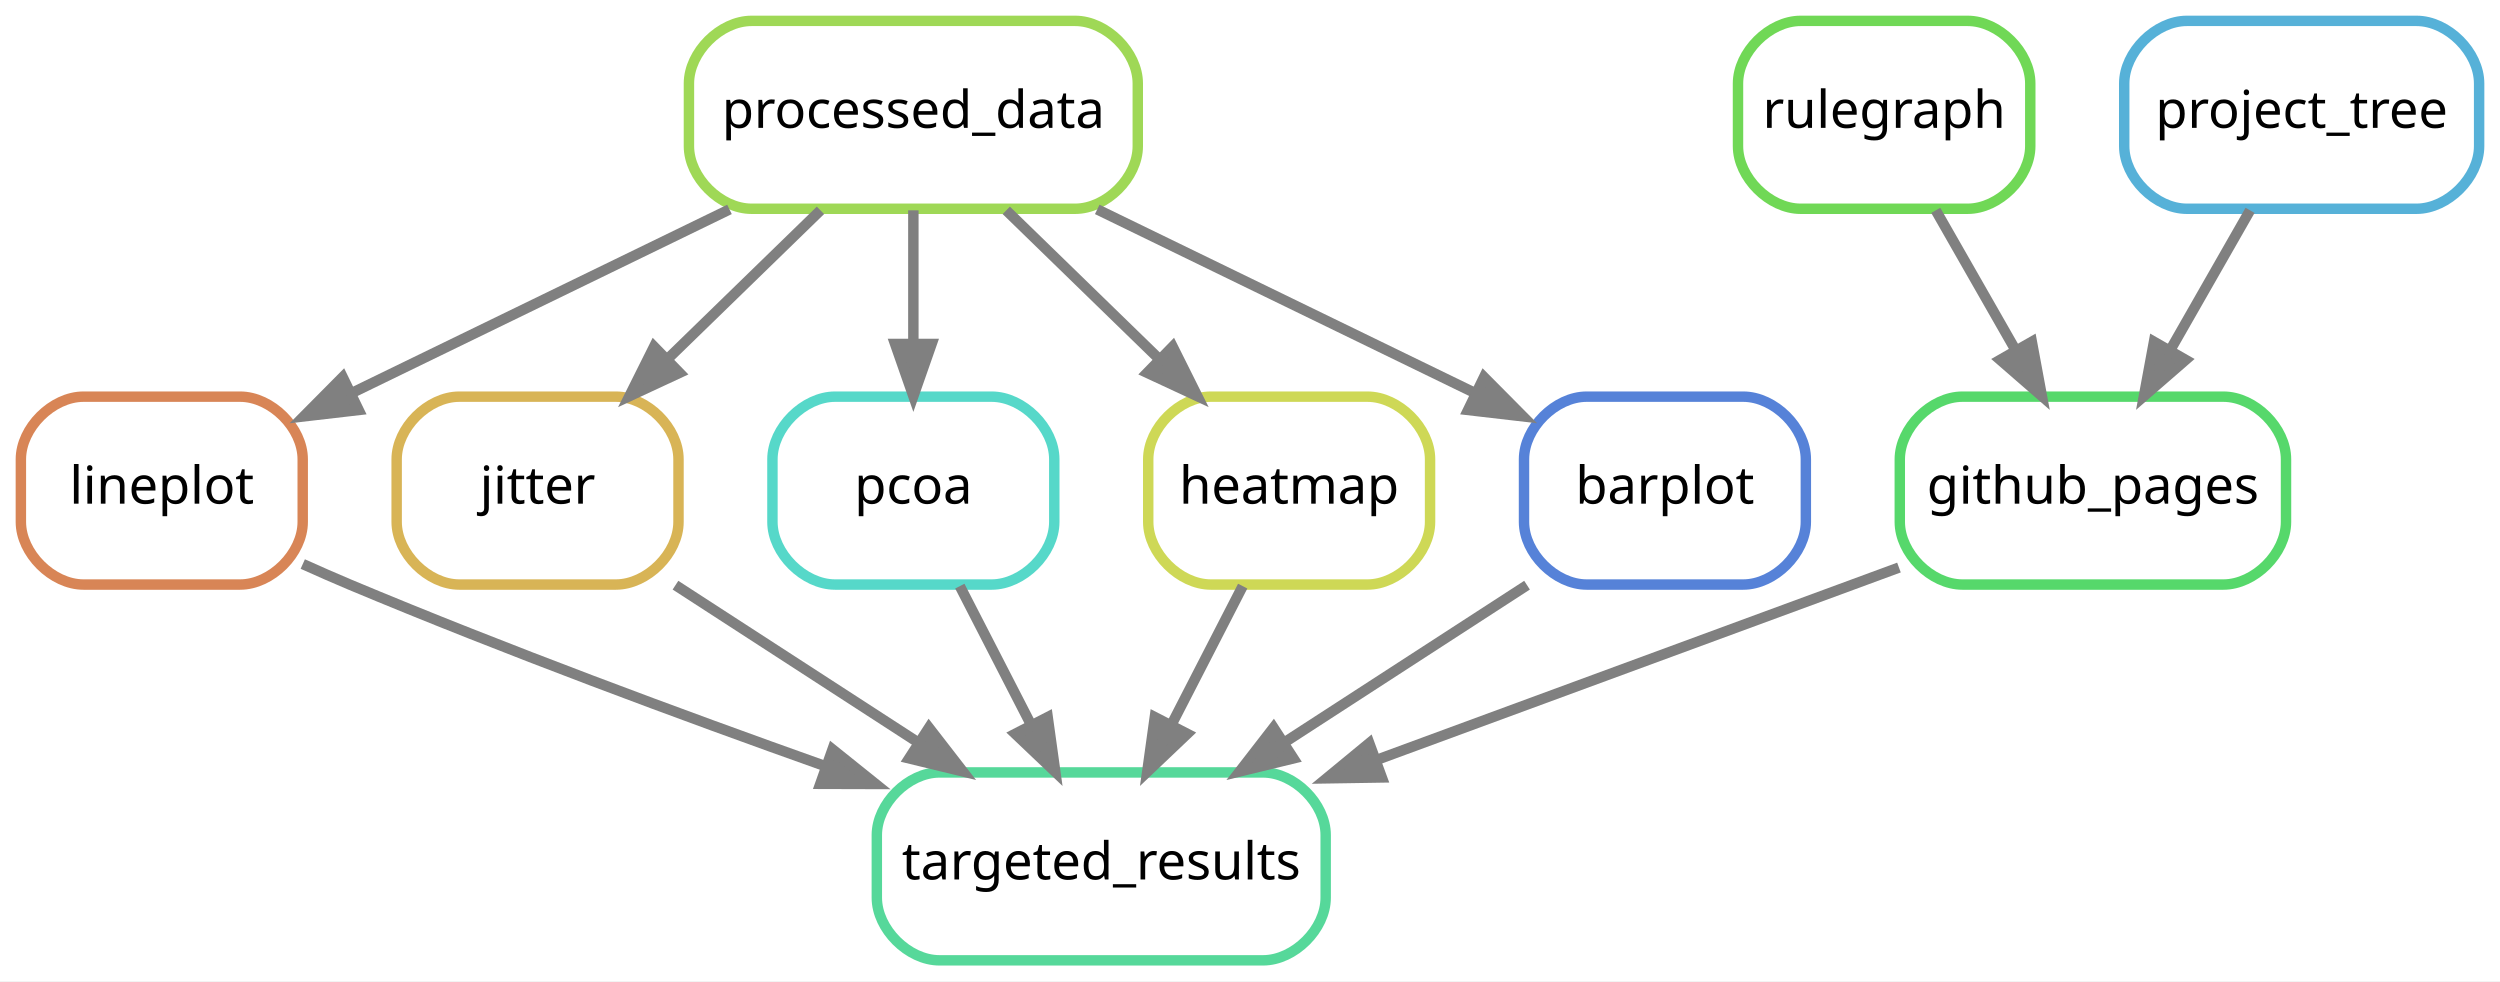
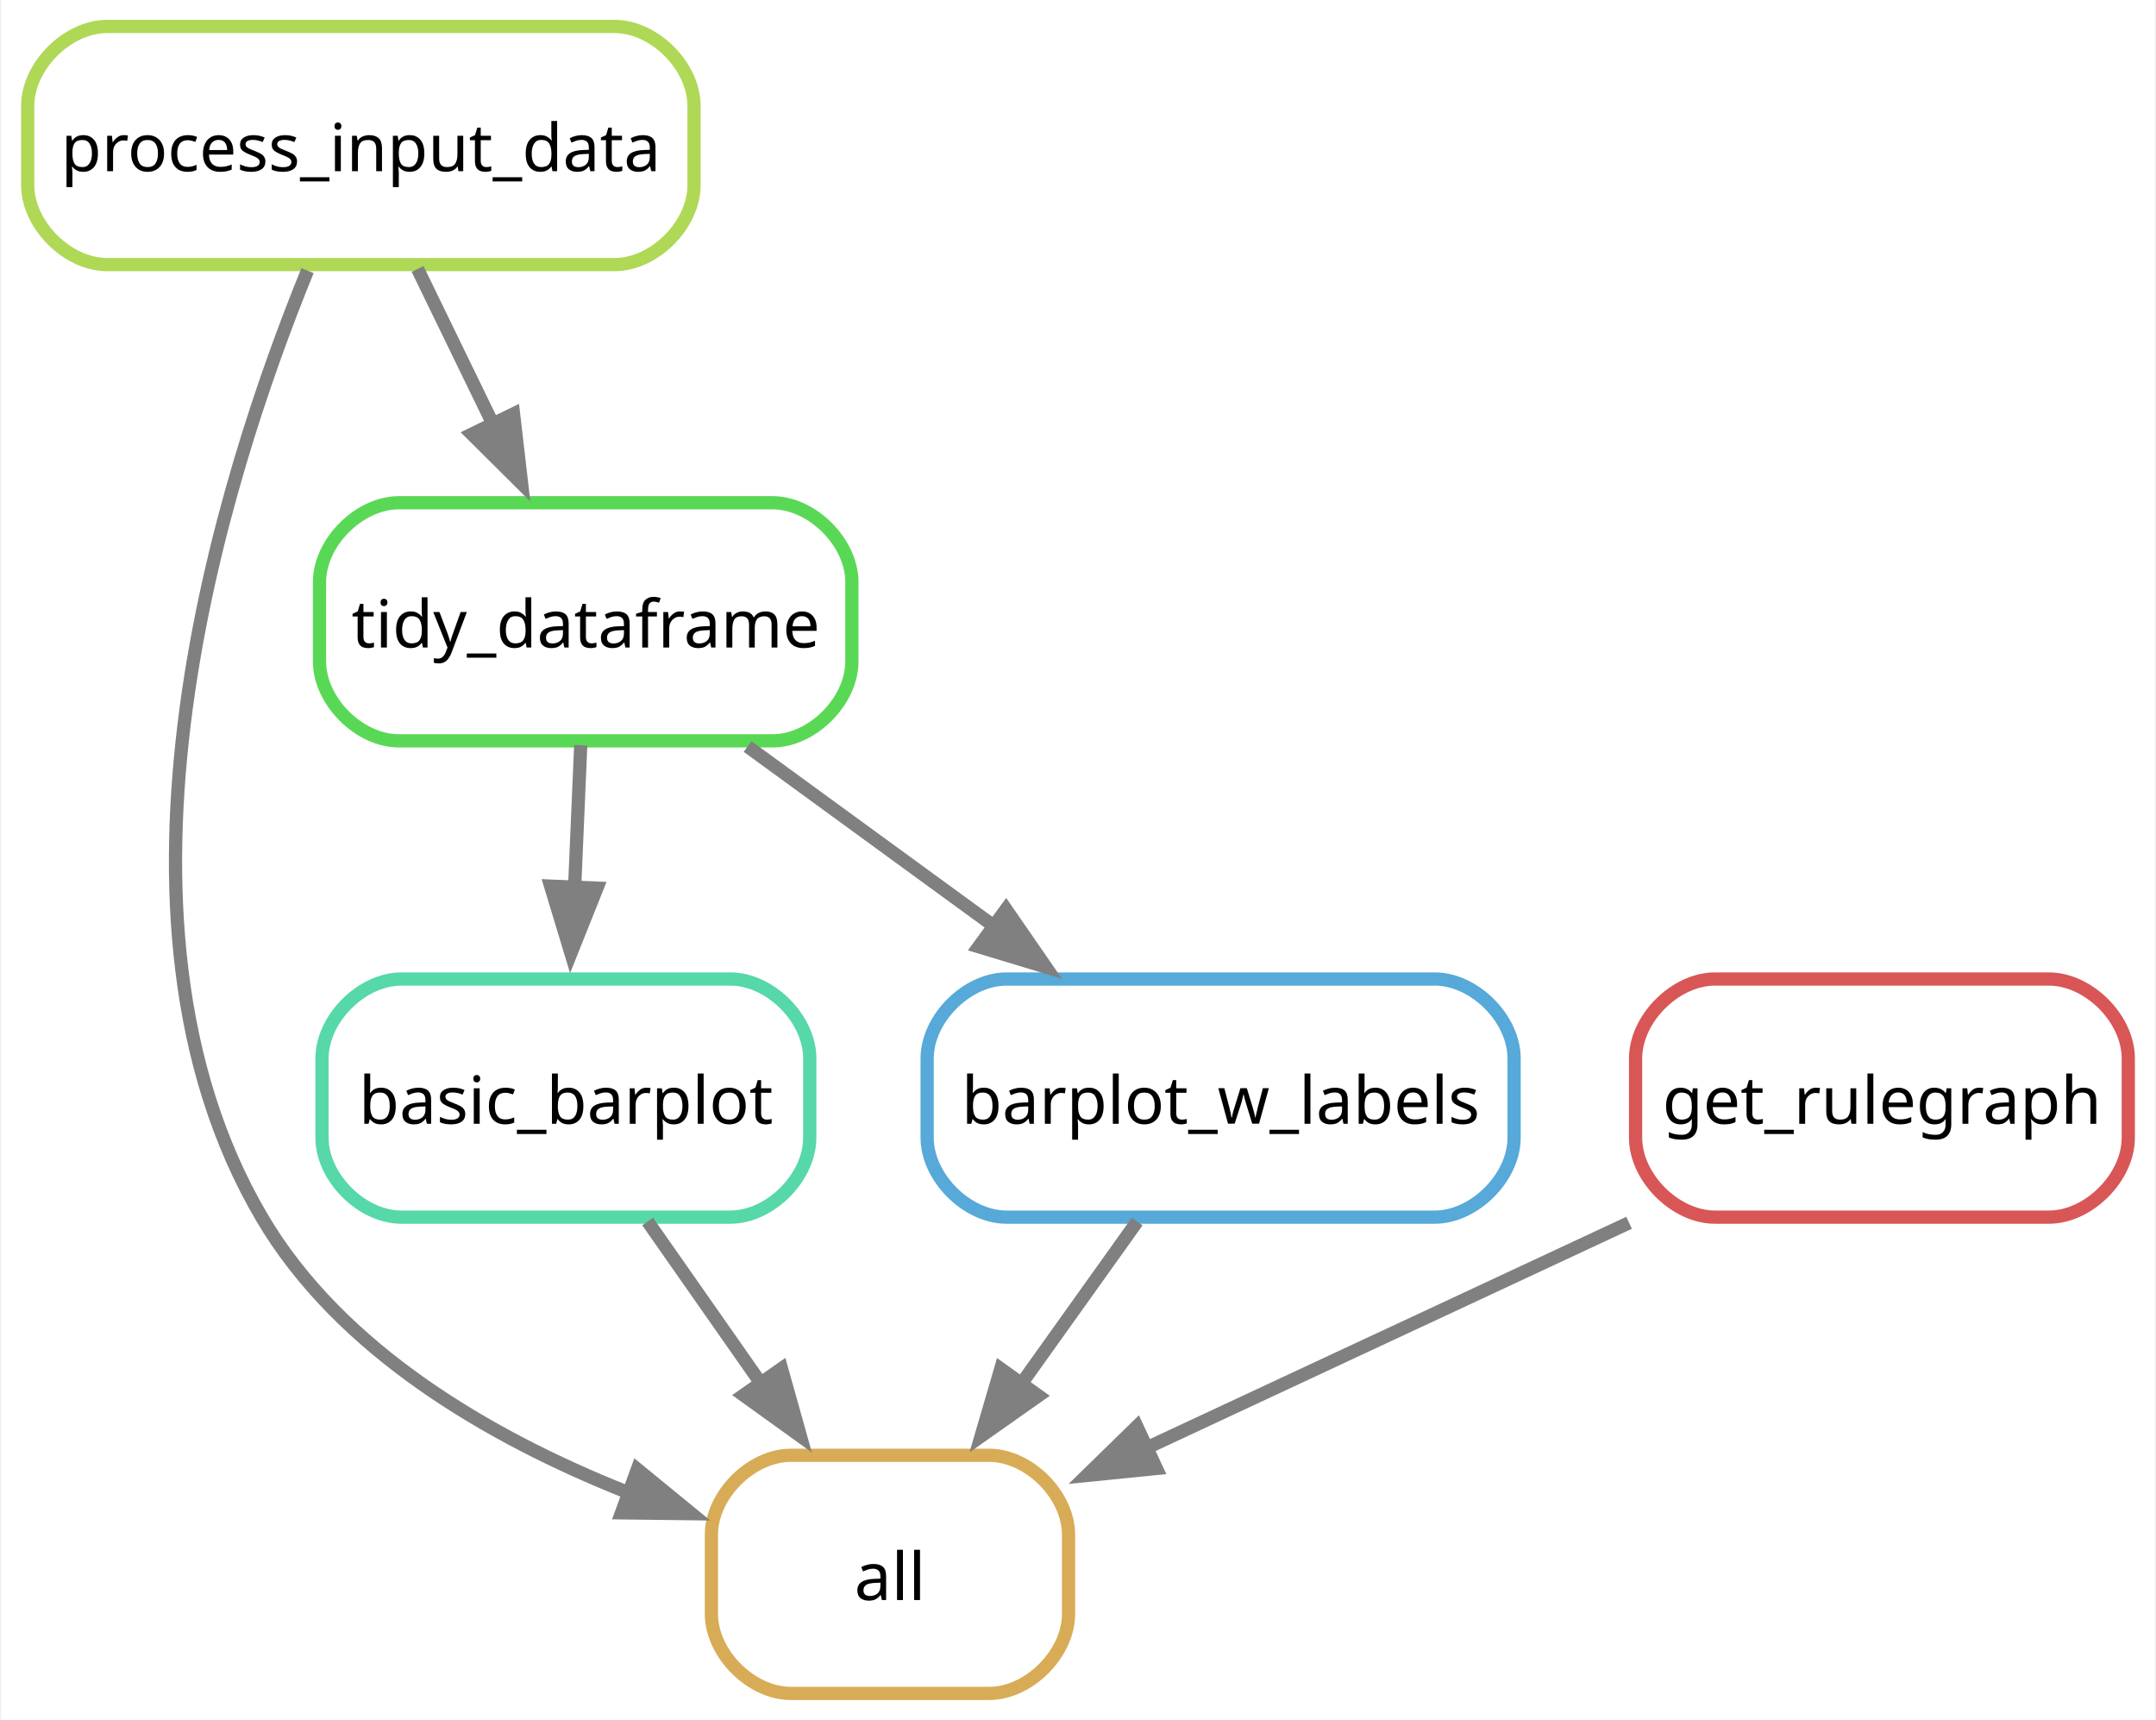
- <svg xmlns="http://www.w3.org/2000/svg" width="479pt" height="188pt" viewBox="0.00 0.00 479.00 188.00">
-   <g id="graph0" class="graph" transform="scale(1 1) rotate(0) translate(4 184)">
-     <polygon fill="white" stroke="none" points="-4,4 -4,-184 475,-184 475,4 -4,4" />
+ <svg xmlns="http://www.w3.org/2000/svg" width="326pt" height="260pt" viewBox="0.00 0.00 325.62 260.00">
+   <g id="graph0" class="graph" transform="scale(1 1) rotate(0) translate(4 256)">
+     <polygon fill="white" stroke="none" points="-4,4 -4,-256 321.62,-256 321.62,4 -4,4" />
    <g id="node1" class="node">
-       <path fill="none" stroke="#56d89a" stroke-width="2" d="M238,-36C238,-36 176,-36 176,-36 170,-36 164,-30 164,-24 164,-24 164,-12 164,-12 164,-6 170,0 176,0 176,0 238,0 238,0 244,0 250,-6 250,-12 250,-12 250,-24 250,-24 250,-30 244,-36 238,-36" />
-       <text text-anchor="middle" x="207" y="-15.5" font-family="sans" font-size="10.00">targeted_results</text>
+       <path fill="none" stroke="#d8ac56" stroke-width="2" d="M145.38,-36C145.38,-36 115.38,-36 115.38,-36 109.38,-36 103.38,-30 103.38,-24 103.38,-24 103.38,-12 103.38,-12 103.38,-6 109.38,0 115.38,0 115.38,0 145.38,0 145.38,0 151.38,0 157.38,-6 157.38,-12 157.38,-12 157.38,-24 157.38,-24 157.38,-30 151.38,-36 145.38,-36" />
+       <text text-anchor="middle" x="130.38" y="-14.12" font-family="sans" font-size="10.00">all</text>
    </g>
    <g id="node2" class="node">
-       <path fill="none" stroke="#d88556" stroke-width="2" d="M42,-108C42,-108 12,-108 12,-108 6,-108 0,-102 0,-96 0,-96 0,-84 0,-84 0,-78 6,-72 12,-72 12,-72 42,-72 42,-72 48,-72 54,-78 54,-84 54,-84 54,-96 54,-96 54,-102 48,-108 42,-108" />
-       <text text-anchor="middle" x="27" y="-87.5" font-family="sans" font-size="10.00">lineplot</text>
+       <path fill="none" stroke="#afd856" stroke-width="2" d="M88.75,-252C88.75,-252 12,-252 12,-252 6,-252 0,-246 0,-240 0,-240 0,-228 0,-228 0,-222 6,-216 12,-216 12,-216 88.75,-216 88.75,-216 94.75,-216 100.75,-222 100.75,-228 100.75,-228 100.75,-240 100.75,-240 100.75,-246 94.75,-252 88.75,-252" />
+       <text text-anchor="middle" x="50.38" y="-230.12" font-family="sans" font-size="10.00">process_input_data</text>
+     </g>
+     <g id="edge3" class="edge">
+       <path fill="none" stroke="grey" stroke-width="2" d="M42.31,-215.09C29.49,-183.7 8.51,-117.75 35.38,-72 47.25,-51.77 69.97,-38.69 90.21,-30.59" />
+       <polygon fill="grey" stroke="grey" stroke-width="2" points="92.18,-33.88 100.38,-27.17 89.78,-27.3 92.18,-33.88" />
+     </g>
+     <g id="node4" class="node">
+       <path fill="none" stroke="#59d856" stroke-width="2" d="M112.62,-180C112.62,-180 56.12,-180 56.12,-180 50.12,-180 44.12,-174 44.12,-168 44.12,-168 44.12,-156 44.12,-156 44.12,-150 50.12,-144 56.12,-144 56.12,-144 112.62,-144 112.62,-144 118.62,-144 124.62,-150 124.62,-156 124.62,-156 124.62,-168 124.62,-168 124.62,-174 118.62,-180 112.62,-180" />
+       <text text-anchor="middle" x="84.38" y="-158.12" font-family="sans" font-size="10.00">tidy_dataframe</text>
+     </g>
+     <g id="edge6" class="edge">
+       <path fill="none" stroke="grey" stroke-width="2" d="M58.95,-215.34C62.31,-208.43 66.25,-200.31 70.02,-192.56" />
+       <polygon fill="grey" stroke="grey" stroke-width="2" points="73.46,-193.43 74.68,-182.9 67.16,-190.37 73.46,-193.43" />
+     </g>
+     <g id="node3" class="node">
+       <path fill="none" stroke="#56d8a9" stroke-width="2" d="M106.25,-108C106.25,-108 56.5,-108 56.5,-108 50.5,-108 44.5,-102 44.5,-96 44.5,-96 44.5,-84 44.5,-84 44.5,-78 50.5,-72 56.5,-72 56.5,-72 106.25,-72 106.25,-72 112.25,-72 118.25,-78 118.25,-84 118.25,-84 118.25,-96 118.25,-96 118.25,-102 112.25,-108 106.25,-108" />
+       <text text-anchor="middle" x="81.38" y="-86.12" font-family="sans" font-size="10.00">basic_barplot</text>
+     </g>
+     <g id="edge2" class="edge">
+       <path fill="none" stroke="grey" stroke-width="2" d="M93.74,-71.34C98.81,-64.1 104.8,-55.53 110.46,-47.45" />
+       <polygon fill="grey" stroke="grey" stroke-width="2" points="113.98,-49.1 116.84,-38.9 108.24,-45.09 113.98,-49.1" />
+     </g>
+     <g id="edge5" class="edge">
+       <path fill="none" stroke="grey" stroke-width="2" d="M83.62,-143.34C83.34,-136.75 83.01,-129.08 82.69,-121.67" />
+       <polygon fill="grey" stroke="grey" stroke-width="2" points="86.07,-121.74 82.14,-111.9 79.07,-122.04 86.07,-121.74" />
+     </g>
+     <g id="node5" class="node">
+       <path fill="none" stroke="#56a9d8" stroke-width="2" d="M212.75,-108C212.75,-108 148,-108 148,-108 142,-108 136,-102 136,-96 136,-96 136,-84 136,-84 136,-78 142,-72 148,-72 148,-72 212.75,-72 212.75,-72 218.75,-72 224.75,-78 224.75,-84 224.75,-84 224.75,-96 224.75,-96 224.75,-102 218.75,-108 212.75,-108" />
+       <text text-anchor="middle" x="180.38" y="-86.12" font-family="sans" font-size="10.00">barplot_w_labels</text>
+     </g>
+     <g id="edge7" class="edge">
+       <path fill="none" stroke="grey" stroke-width="2" d="M108.85,-143.15C120.02,-135.01 133.45,-125.22 145.64,-116.33" />
+       <polygon fill="grey" stroke="grey" stroke-width="2" points="147.93,-118.53 153.95,-109.81 143.8,-112.88 147.93,-118.53" />
+     </g>
+     <g id="edge4" class="edge">
+       <path fill="none" stroke="grey" stroke-width="2" d="M167.76,-71.34C162.59,-64.1 156.47,-55.53 150.7,-47.45" />
+       <polygon fill="grey" stroke="grey" stroke-width="2" points="152.82,-45 144.16,-38.9 147.13,-49.07 152.82,-45" />
+     </g>
+     <g id="node6" class="node">
+       <path fill="none" stroke="#d85656" stroke-width="2" d="M305.62,-108C305.62,-108 255.12,-108 255.12,-108 249.12,-108 243.12,-102 243.12,-96 243.12,-96 243.12,-84 243.12,-84 243.12,-78 249.12,-72 255.12,-72 255.12,-72 305.62,-72 305.62,-72 311.62,-72 317.62,-78 317.62,-84 317.62,-84 317.62,-96 317.62,-96 317.62,-102 311.62,-108 305.62,-108" />
+       <text text-anchor="middle" x="280.38" y="-86.12" font-family="sans" font-size="10.00">get_rulegraph</text>
    </g>
    <g id="edge1" class="edge">
-       <path fill="none" stroke="grey" stroke-width="2" d="M54.01,-75.93C57.03,-74.57 60.07,-73.23 63,-72 92.76,-59.53 126.59,-46.99 153.99,-37.25" />
-       <polygon fill="grey" stroke="grey" stroke-width="2" points="155.51,-40.42 163.77,-33.79 153.17,-33.82 155.51,-40.42" />
-     </g>
-     <g id="node3" class="node">
-       <path fill="none" stroke="#9fd856" stroke-width="2" d="M202,-180C202,-180 140,-180 140,-180 134,-180 128,-174 128,-168 128,-168 128,-156 128,-156 128,-150 134,-144 140,-144 140,-144 202,-144 202,-144 208,-144 214,-150 214,-156 214,-156 214,-168 214,-168 214,-174 208,-180 202,-180" />
-       <text text-anchor="middle" x="171" y="-159.5" font-family="sans" font-size="10.00">processed_data</text>
-     </g>
-     <g id="edge7" class="edge">
-       <path fill="none" stroke="grey" stroke-width="2" d="M135.77,-143.88C113.77,-133.18 85.51,-119.44 63.3,-108.65" />
-       <polygon fill="grey" stroke="grey" stroke-width="2" points="64.72,-105.44 54.2,-104.22 61.66,-111.74 64.72,-105.44" />
-     </g>
-     <g id="node4" class="node">
-       <path fill="none" stroke="#d8b456" stroke-width="2" d="M114,-108C114,-108 84,-108 84,-108 78,-108 72,-102 72,-96 72,-96 72,-84 72,-84 72,-78 78,-72 84,-72 84,-72 114,-72 114,-72 120,-72 126,-78 126,-84 126,-84 126,-96 126,-96 126,-102 120,-108 114,-108" />
-       <text text-anchor="middle" x="99" y="-87.5" font-family="sans" font-size="10.00">jitter</text>
-     </g>
-     <g id="edge8" class="edge">
-       <path fill="none" stroke="grey" stroke-width="2" d="M153.2,-143.7C144.4,-135.14 133.62,-124.66 124,-115.3" />
-       <polygon fill="grey" stroke="grey" stroke-width="2" points="126.2,-112.57 116.59,-108.1 121.32,-117.58 126.2,-112.57" />
-     </g>
-     <g id="node5" class="node">
-       <path fill="none" stroke="#56d8c9" stroke-width="2" d="M186,-108C186,-108 156,-108 156,-108 150,-108 144,-102 144,-96 144,-96 144,-84 144,-84 144,-78 150,-72 156,-72 156,-72 186,-72 186,-72 192,-72 198,-78 198,-84 198,-84 198,-96 198,-96 198,-102 192,-108 186,-108" />
-       <text text-anchor="middle" x="171" y="-87.5" font-family="sans" font-size="10.00">pcoa</text>
-     </g>
-     <g id="edge9" class="edge">
-       <path fill="none" stroke="grey" stroke-width="2" d="M171,-143.7C171,-135.98 171,-126.71 171,-118.11" />
-       <polygon fill="grey" stroke="grey" stroke-width="2" points="174.5,-118.1 171,-108.1 167.5,-118.1 174.5,-118.1" />
-     </g>
-     <g id="node6" class="node">
-       <path fill="none" stroke="#ced856" stroke-width="2" d="M258,-108C258,-108 228,-108 228,-108 222,-108 216,-102 216,-96 216,-96 216,-84 216,-84 216,-78 222,-72 228,-72 228,-72 258,-72 258,-72 264,-72 270,-78 270,-84 270,-84 270,-96 270,-96 270,-102 264,-108 258,-108" />
-       <text text-anchor="middle" x="243" y="-87.5" font-family="sans" font-size="10.00">heatmap</text>
-     </g>
-     <g id="edge10" class="edge">
-       <path fill="none" stroke="grey" stroke-width="2" d="M188.8,-143.7C197.6,-135.14 208.38,-124.66 218,-115.3" />
-       <polygon fill="grey" stroke="grey" stroke-width="2" points="220.68,-117.58 225.41,-108.1 215.8,-112.57 220.68,-117.58" />
-     </g>
-     <g id="node7" class="node">
-       <path fill="none" stroke="#5682d8" stroke-width="2" d="M330,-108C330,-108 300,-108 300,-108 294,-108 288,-102 288,-96 288,-96 288,-84 288,-84 288,-78 294,-72 300,-72 300,-72 330,-72 330,-72 336,-72 342,-78 342,-84 342,-84 342,-96 342,-96 342,-102 336,-108 330,-108" />
-       <text text-anchor="middle" x="315" y="-87.5" font-family="sans" font-size="10.00">barplot</text>
-     </g>
-     <g id="edge11" class="edge">
-       <path fill="none" stroke="grey" stroke-width="2" d="M206.23,-143.88C228.23,-133.18 256.49,-119.44 278.7,-108.65" />
-       <polygon fill="grey" stroke="grey" stroke-width="2" points="280.34,-111.74 287.8,-104.22 277.28,-105.44 280.34,-111.74" />
-     </g>
-     <g id="edge5" class="edge">
-       <path fill="none" stroke="grey" stroke-width="2" d="M125.42,-71.88C139.41,-62.81 156.78,-51.55 171.89,-41.76" />
-       <polygon fill="grey" stroke="grey" stroke-width="2" points="173.99,-44.57 180.48,-36.19 170.18,-38.69 173.99,-44.57" />
-     </g>
-     <g id="edge4" class="edge">
-       <path fill="none" stroke="grey" stroke-width="2" d="M179.9,-71.7C184,-63.73 188.95,-54.1 193.49,-45.26" />
-       <polygon fill="grey" stroke="grey" stroke-width="2" points="196.74,-46.6 198.2,-36.1 190.52,-43.4 196.74,-46.6" />
-     </g>
-     <g id="edge2" class="edge">
-       <path fill="none" stroke="grey" stroke-width="2" d="M234.1,-71.7C230,-63.73 225.05,-54.1 220.51,-45.26" />
-       <polygon fill="grey" stroke="grey" stroke-width="2" points="223.48,-43.4 215.8,-36.1 217.26,-46.6 223.48,-43.4" />
-     </g>
-     <g id="edge6" class="edge">
-       <path fill="none" stroke="grey" stroke-width="2" d="M288.58,-71.88C274.59,-62.81 257.22,-51.55 242.11,-41.76" />
-       <polygon fill="grey" stroke="grey" stroke-width="2" points="243.82,-38.69 233.52,-36.19 240.01,-44.57 243.82,-38.69" />
-     </g>
-     <g id="node8" class="node">
-       <path fill="none" stroke="#56d86b" stroke-width="2" d="M422,-108C422,-108 372,-108 372,-108 366,-108 360,-102 360,-96 360,-96 360,-84 360,-84 360,-78 366,-72 372,-72 372,-72 422,-72 422,-72 428,-72 434,-78 434,-84 434,-84 434,-96 434,-96 434,-102 428,-108 422,-108" />
-       <text text-anchor="middle" x="397" y="-87.5" font-family="sans" font-size="10.00">github_pages</text>
-     </g>
-     <g id="edge3" class="edge">
-       <path fill="none" stroke="grey" stroke-width="2" d="M359.84,-75.26C356.85,-74.16 353.88,-73.06 351,-72 320.84,-60.88 287.11,-48.46 259.89,-38.45" />
-       <polygon fill="grey" stroke="grey" stroke-width="2" points="260.76,-35.04 250.17,-34.87 258.35,-41.61 260.76,-35.04" />
-     </g>
-     <g id="node9" class="node">
-       <path fill="none" stroke="#70d856" stroke-width="2" d="M373,-180C373,-180 341,-180 341,-180 335,-180 329,-174 329,-168 329,-168 329,-156 329,-156 329,-150 335,-144 341,-144 341,-144 373,-144 373,-144 379,-144 385,-150 385,-156 385,-156 385,-168 385,-168 385,-174 379,-180 373,-180" />
-       <text text-anchor="middle" x="357" y="-159.5" font-family="sans" font-size="10.00">rulegraph</text>
-     </g>
-     <g id="edge13" class="edge">
-       <path fill="none" stroke="grey" stroke-width="2" d="M366.89,-143.7C371.49,-135.64 377.06,-125.89 382.15,-116.98" />
-       <polygon fill="grey" stroke="grey" stroke-width="2" points="385.3,-118.52 387.23,-108.1 379.23,-115.05 385.3,-118.52" />
-     </g>
-     <g id="node10" class="node">
-       <path fill="none" stroke="#56b1d8" stroke-width="2" d="M459,-180C459,-180 415,-180 415,-180 409,-180 403,-174 403,-168 403,-168 403,-156 403,-156 403,-150 409,-144 415,-144 415,-144 459,-144 459,-144 465,-144 471,-150 471,-156 471,-156 471,-168 471,-168 471,-174 465,-180 459,-180" />
-       <text text-anchor="middle" x="437" y="-159.5" font-family="sans" font-size="10.00">project_tree</text>
-     </g>
-     <g id="edge12" class="edge">
-       <path fill="none" stroke="grey" stroke-width="2" d="M427.11,-143.7C422.51,-135.64 416.94,-125.89 411.85,-116.98" />
-       <polygon fill="grey" stroke="grey" stroke-width="2" points="414.77,-115.05 406.77,-108.1 408.7,-118.52 414.77,-115.05" />
+       <path fill="none" stroke="grey" stroke-width="2" d="M242.14,-71.15C220.02,-60.83 192.23,-47.87 169.9,-37.45" />
+       <polygon fill="grey" stroke="grey" stroke-width="2" points="170.67,-34.01 160.13,-32.95 167.71,-40.35 170.67,-34.01" />
    </g>
  </g>
</svg>
